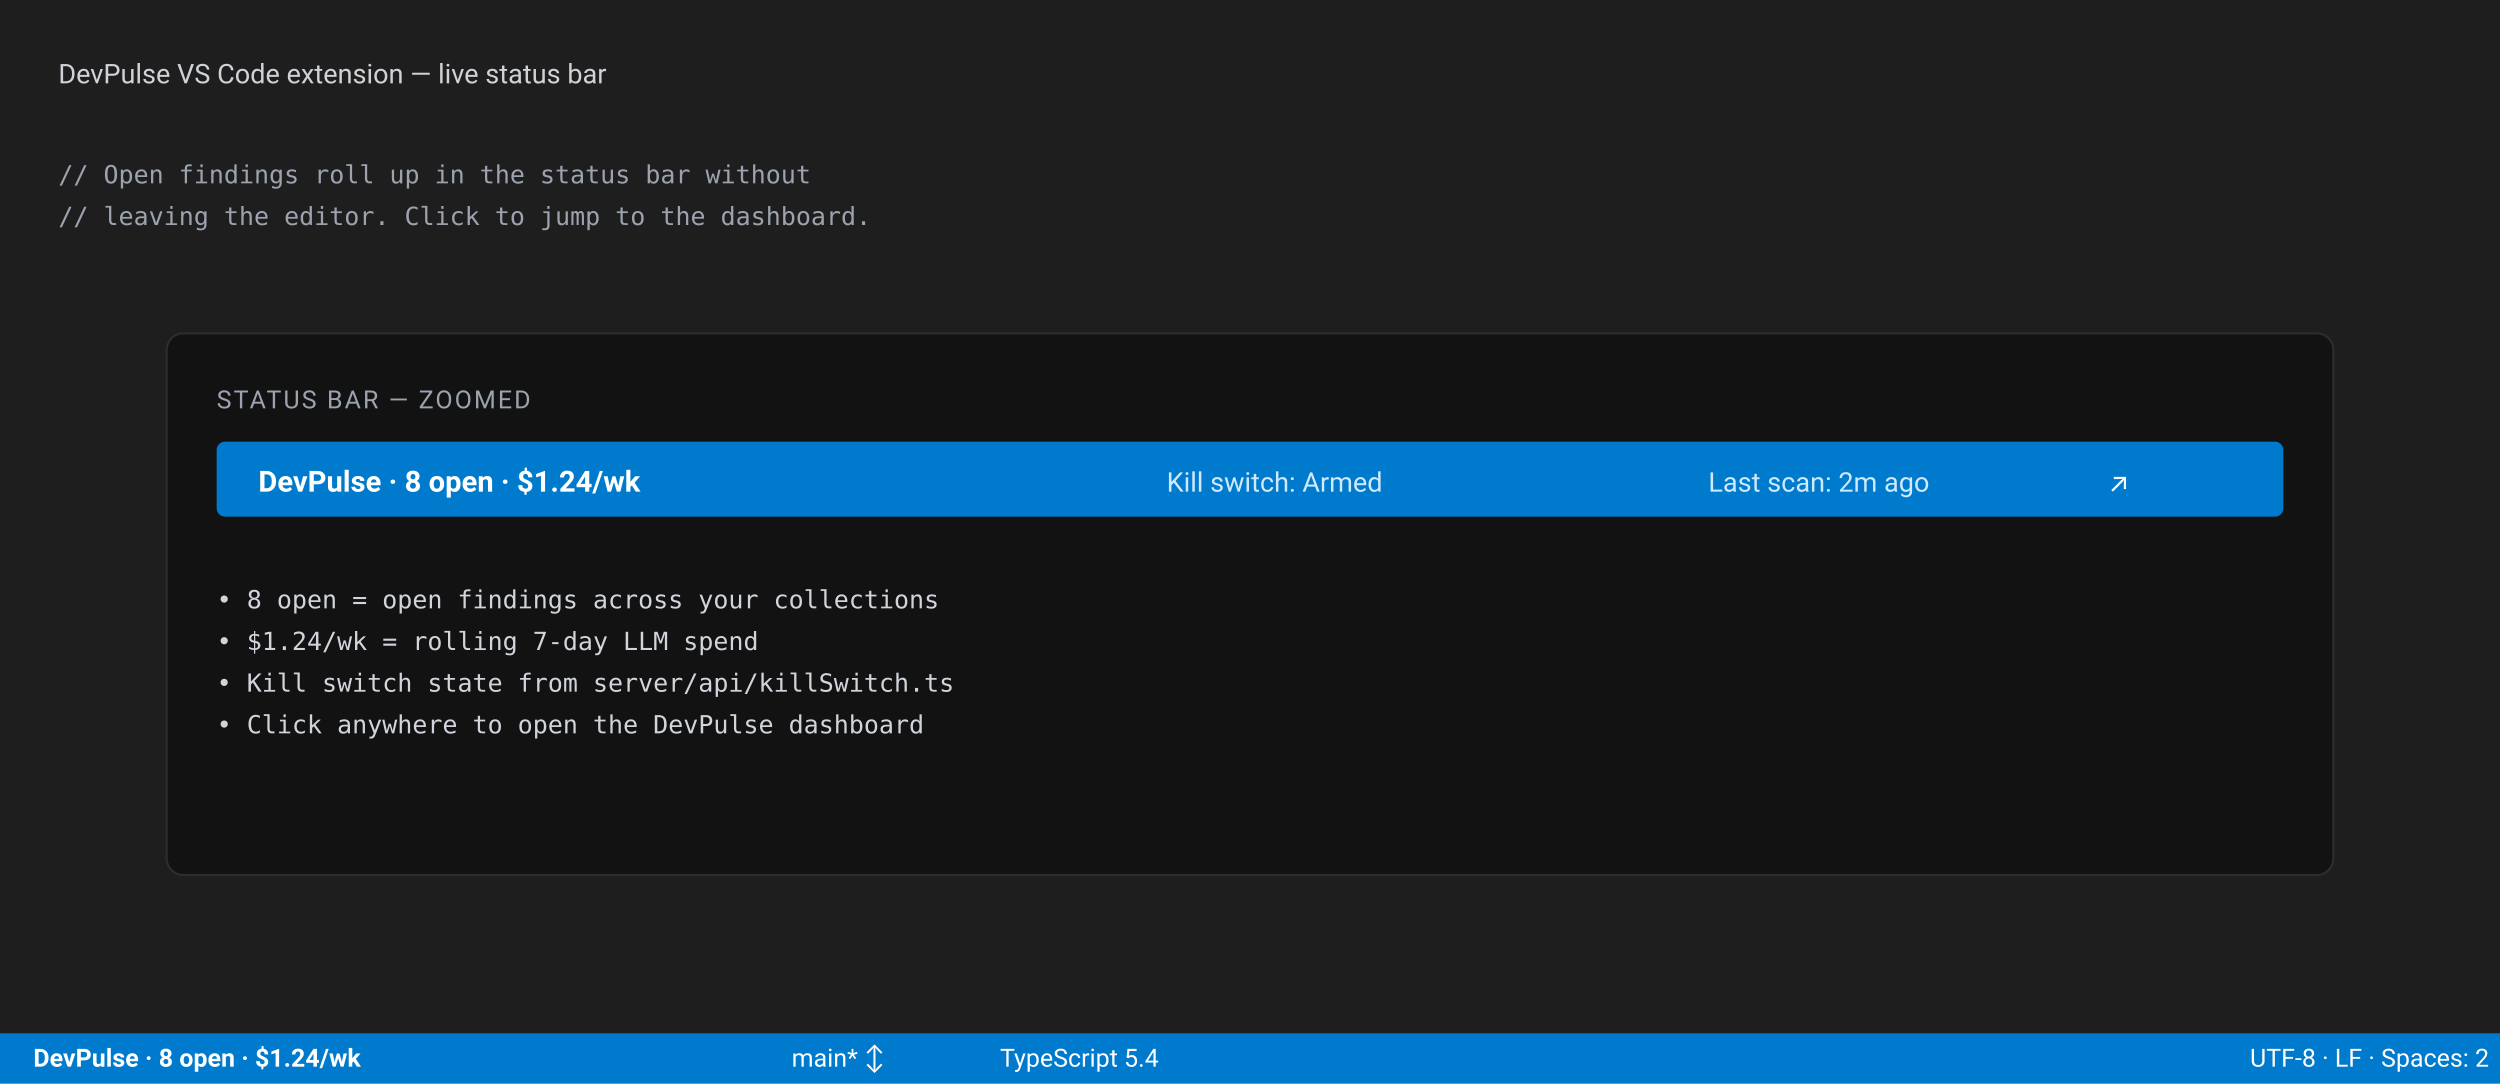
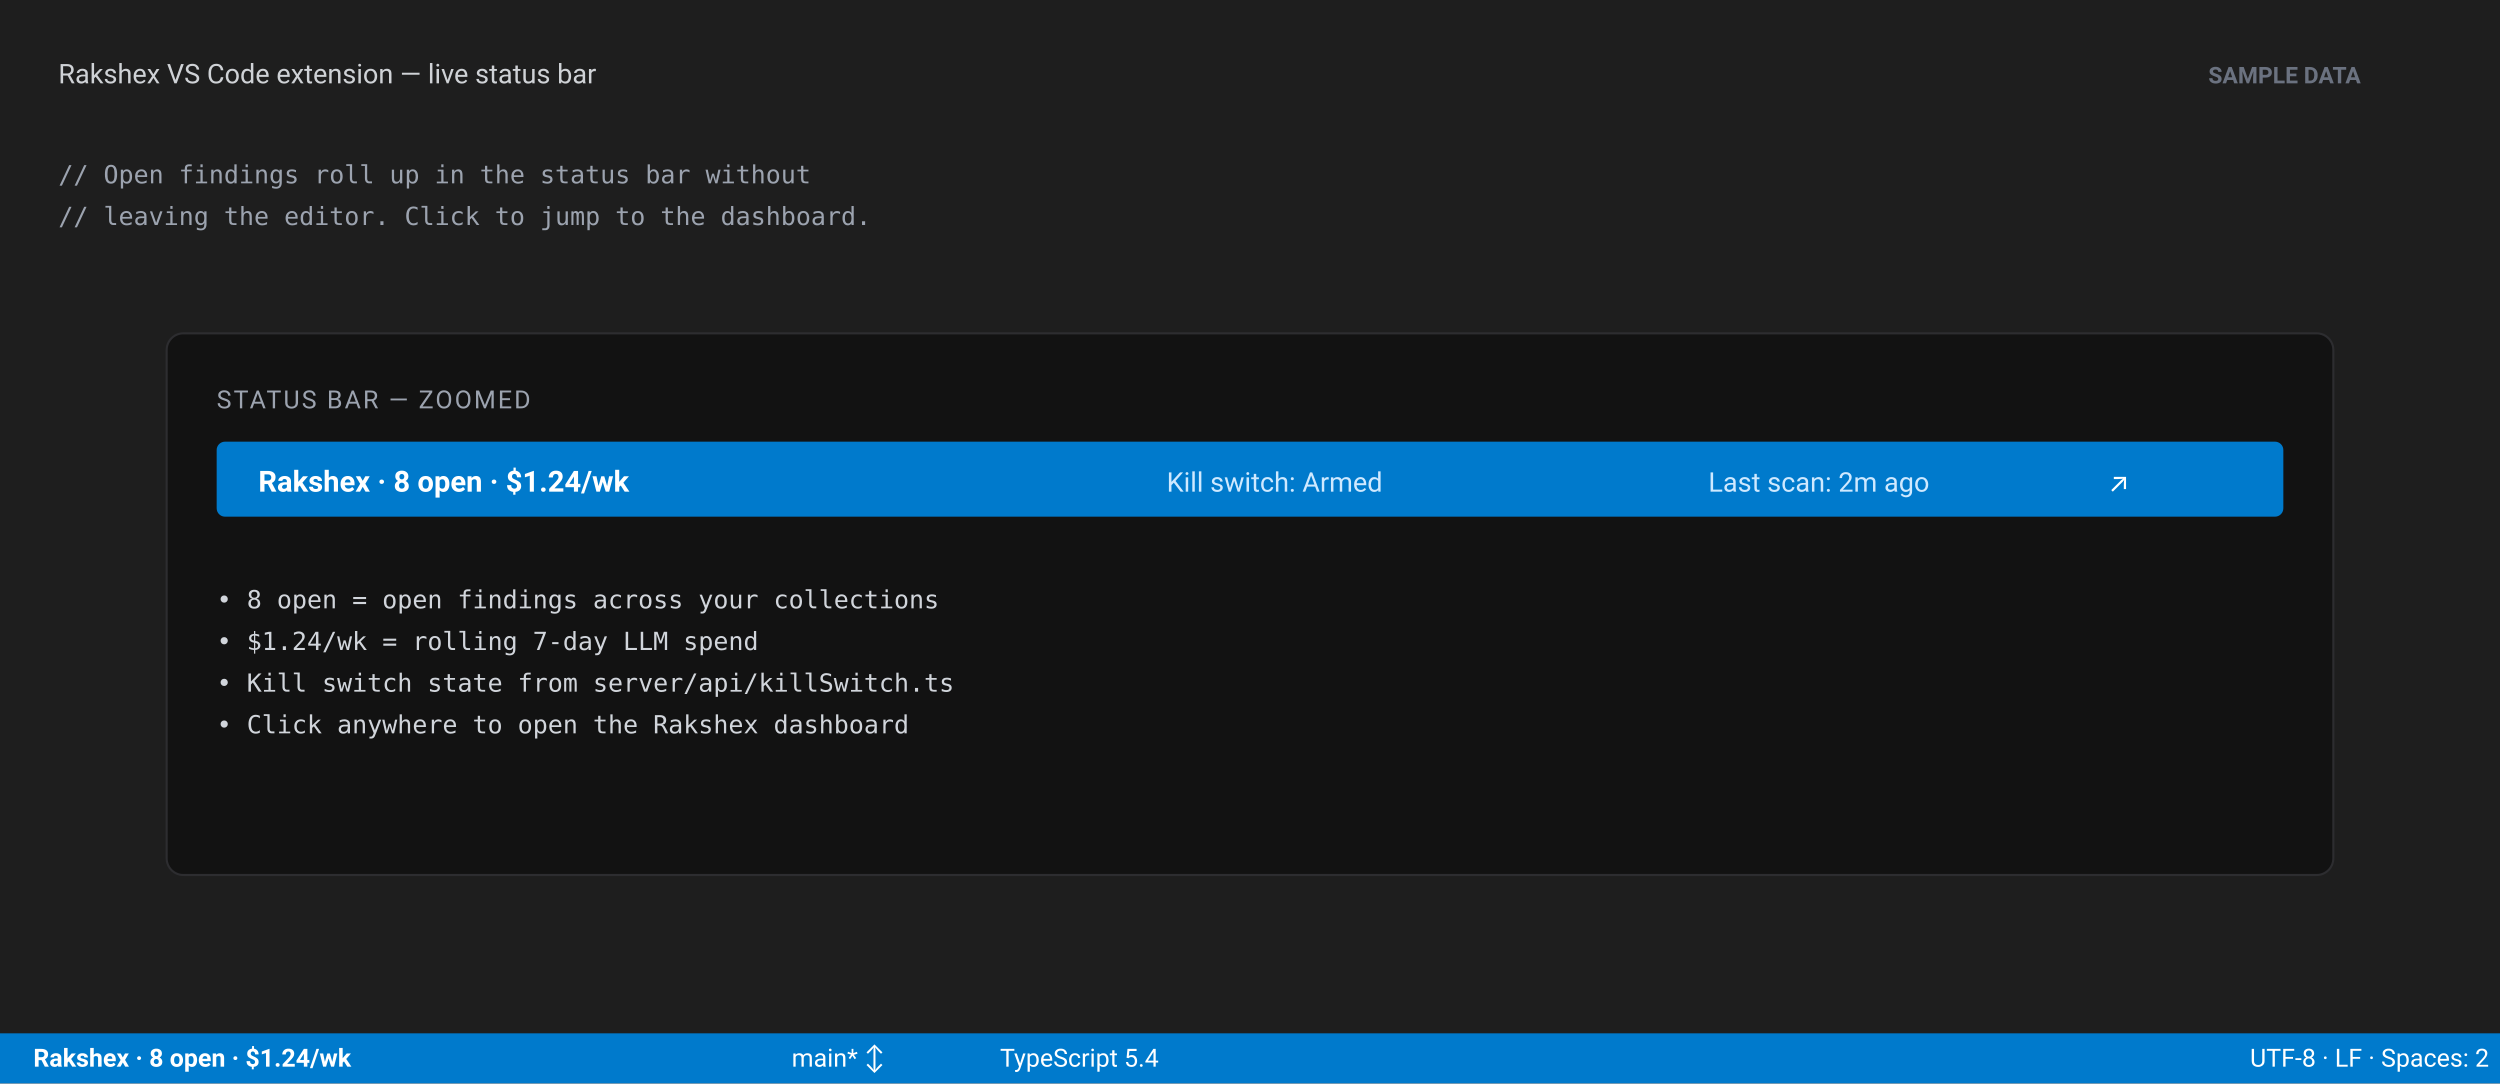
<svg xmlns="http://www.w3.org/2000/svg" viewBox="0 0 1200 520" width="1200" height="520" font-family="-apple-system,BlinkMacSystemFont,Segoe UI,Roboto,sans-serif">
  <rect width="1200" height="520" fill="#1e1e1e" />
  <rect x="0" y="0" width="1200" height="480" fill="#1e1e1e" />
-   <text x="28" y="40" fill="#cfd2d6" font-size="13">DevPulse VS Code extension — live status bar</text>
+   <text x="28" y="40" fill="#cfd2d6" font-size="13">Rakshex VS Code extension — live status bar</text>
+   <text x="1060" y="40" fill="#6b7280" font-size="11" font-weight="700">SAMPLE DATA</text>
  <g font-family="JetBrains Mono, Menlo, Consolas, monospace" font-size="12" fill="#9ca3af">
    <text x="28" y="88">// Open findings roll up in the status bar without</text>
    <text x="28" y="108">// leaving the editor. Click to jump to the dashboard.</text>
  </g>
  <rect x="80" y="160" width="1040" height="260" fill="#121212" rx="8" stroke="#2d2d30" />
  <text x="104" y="196" fill="#9ca3af" font-size="12" letter-spacing="1">STATUS BAR — ZOOMED</text>
  <rect x="104" y="212" width="992" height="36" fill="#007acc" rx="4" />
-   <text x="124" y="236" fill="#fff" font-size="14" font-weight="700">DevPulse · 8 open · $1.24/wk</text>
+   <text x="124" y="236" fill="#fff" font-size="14" font-weight="700">Rakshex · 8 open · $1.24/wk</text>
  <text x="560" y="236" fill="#cfe9ff" font-size="13">Kill switch: Armed</text>
  <text x="820" y="236" fill="#cfe9ff" font-size="13">Last scan: 2m ago</text>
  <text x="1012" y="236" fill="#fff" font-size="13">↗</text>
  <g font-family="JetBrains Mono, Menlo, Consolas, monospace" font-size="12" fill="#d1d5db">
    <text x="104" y="292">• 8 open     = open findings across your collections</text>
    <text x="104" y="312">• $1.24/wk   = rolling 7-day LLM spend</text>
    <text x="104" y="332">• Kill switch state from server/api/killSwitch.ts</text>
-     <text x="104" y="352">• Click anywhere to open the DevPulse dashboard</text>
+     <text x="104" y="352">• Click anywhere to open the Rakshex dashboard</text>
  </g>
  <rect x="0" y="496" width="1200" height="24" fill="#007acc" />
-   <text x="16" y="512" fill="#fff" font-size="12" font-weight="600">DevPulse · 8 open · $1.24/wk</text>
+   <text x="16" y="512" fill="#fff" font-size="12" font-weight="600">Rakshex · 8 open · $1.24/wk</text>
  <text x="380" y="512" fill="#fff" font-size="12">main* ↕</text>
  <text x="480" y="512" fill="#fff" font-size="12">TypeScript 5.4</text>
  <text x="1080" y="512" fill="#fff" font-size="12">UTF-8 · LF · Spaces: 2</text>
</svg>
